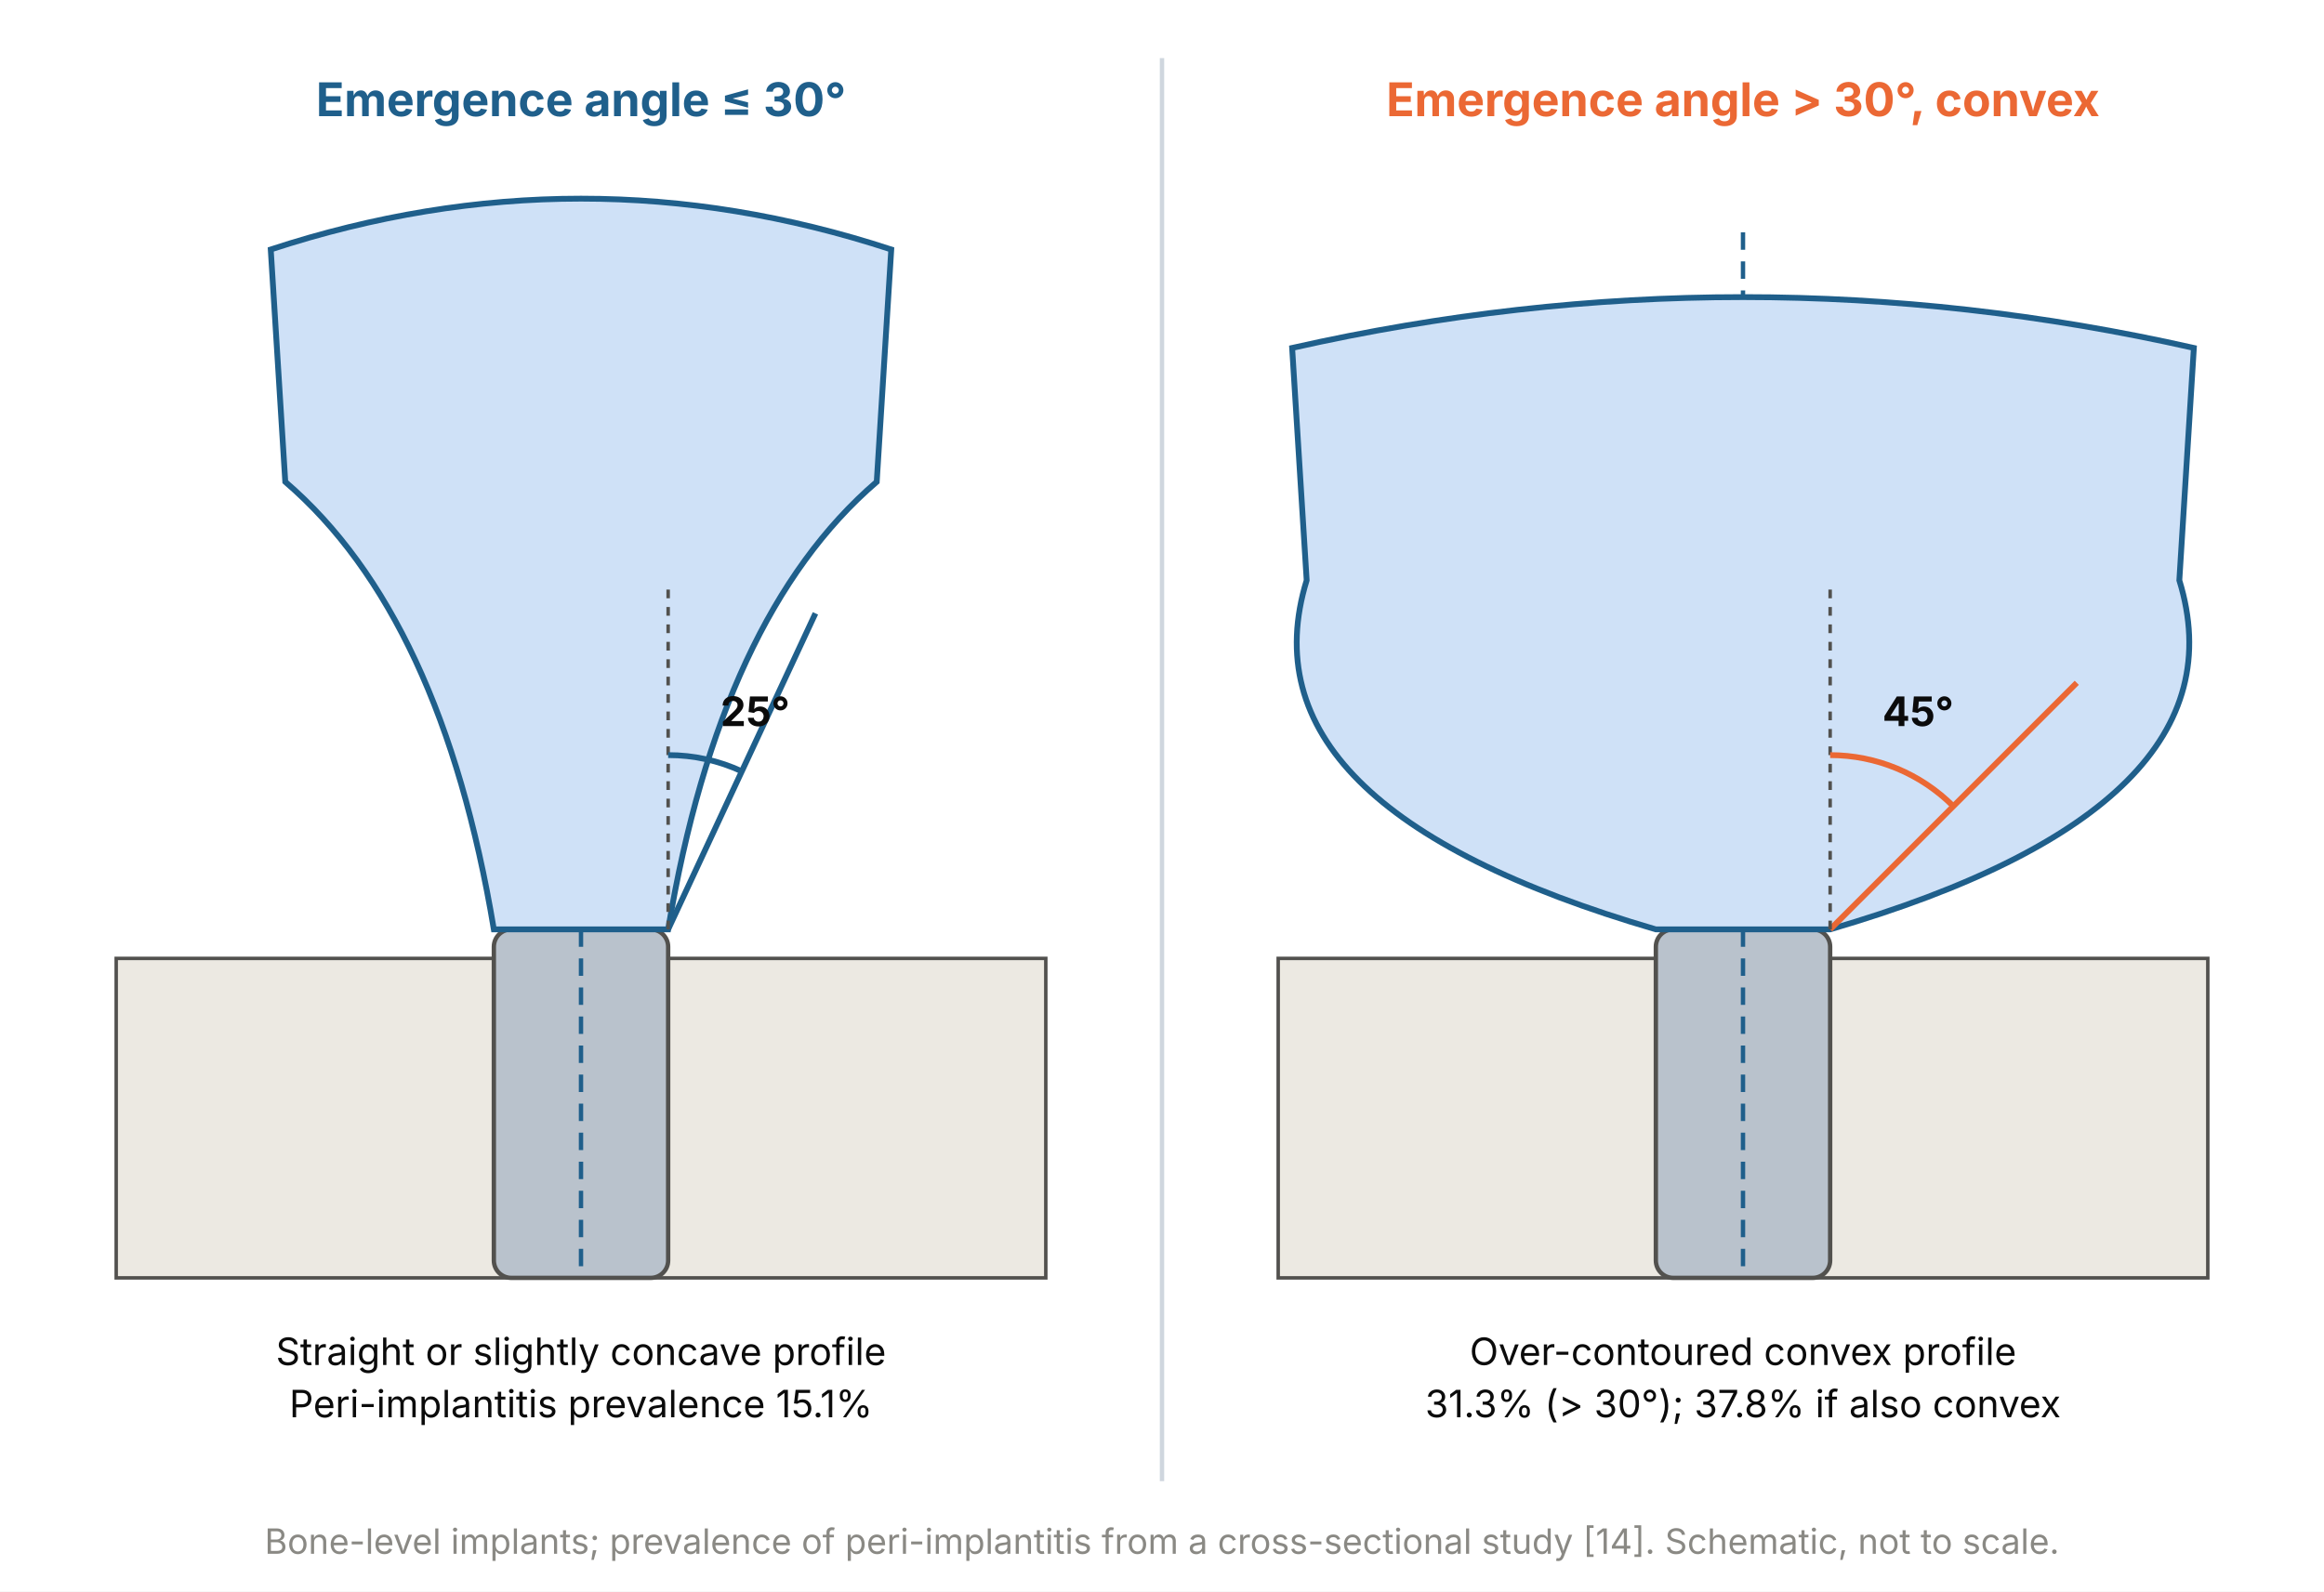
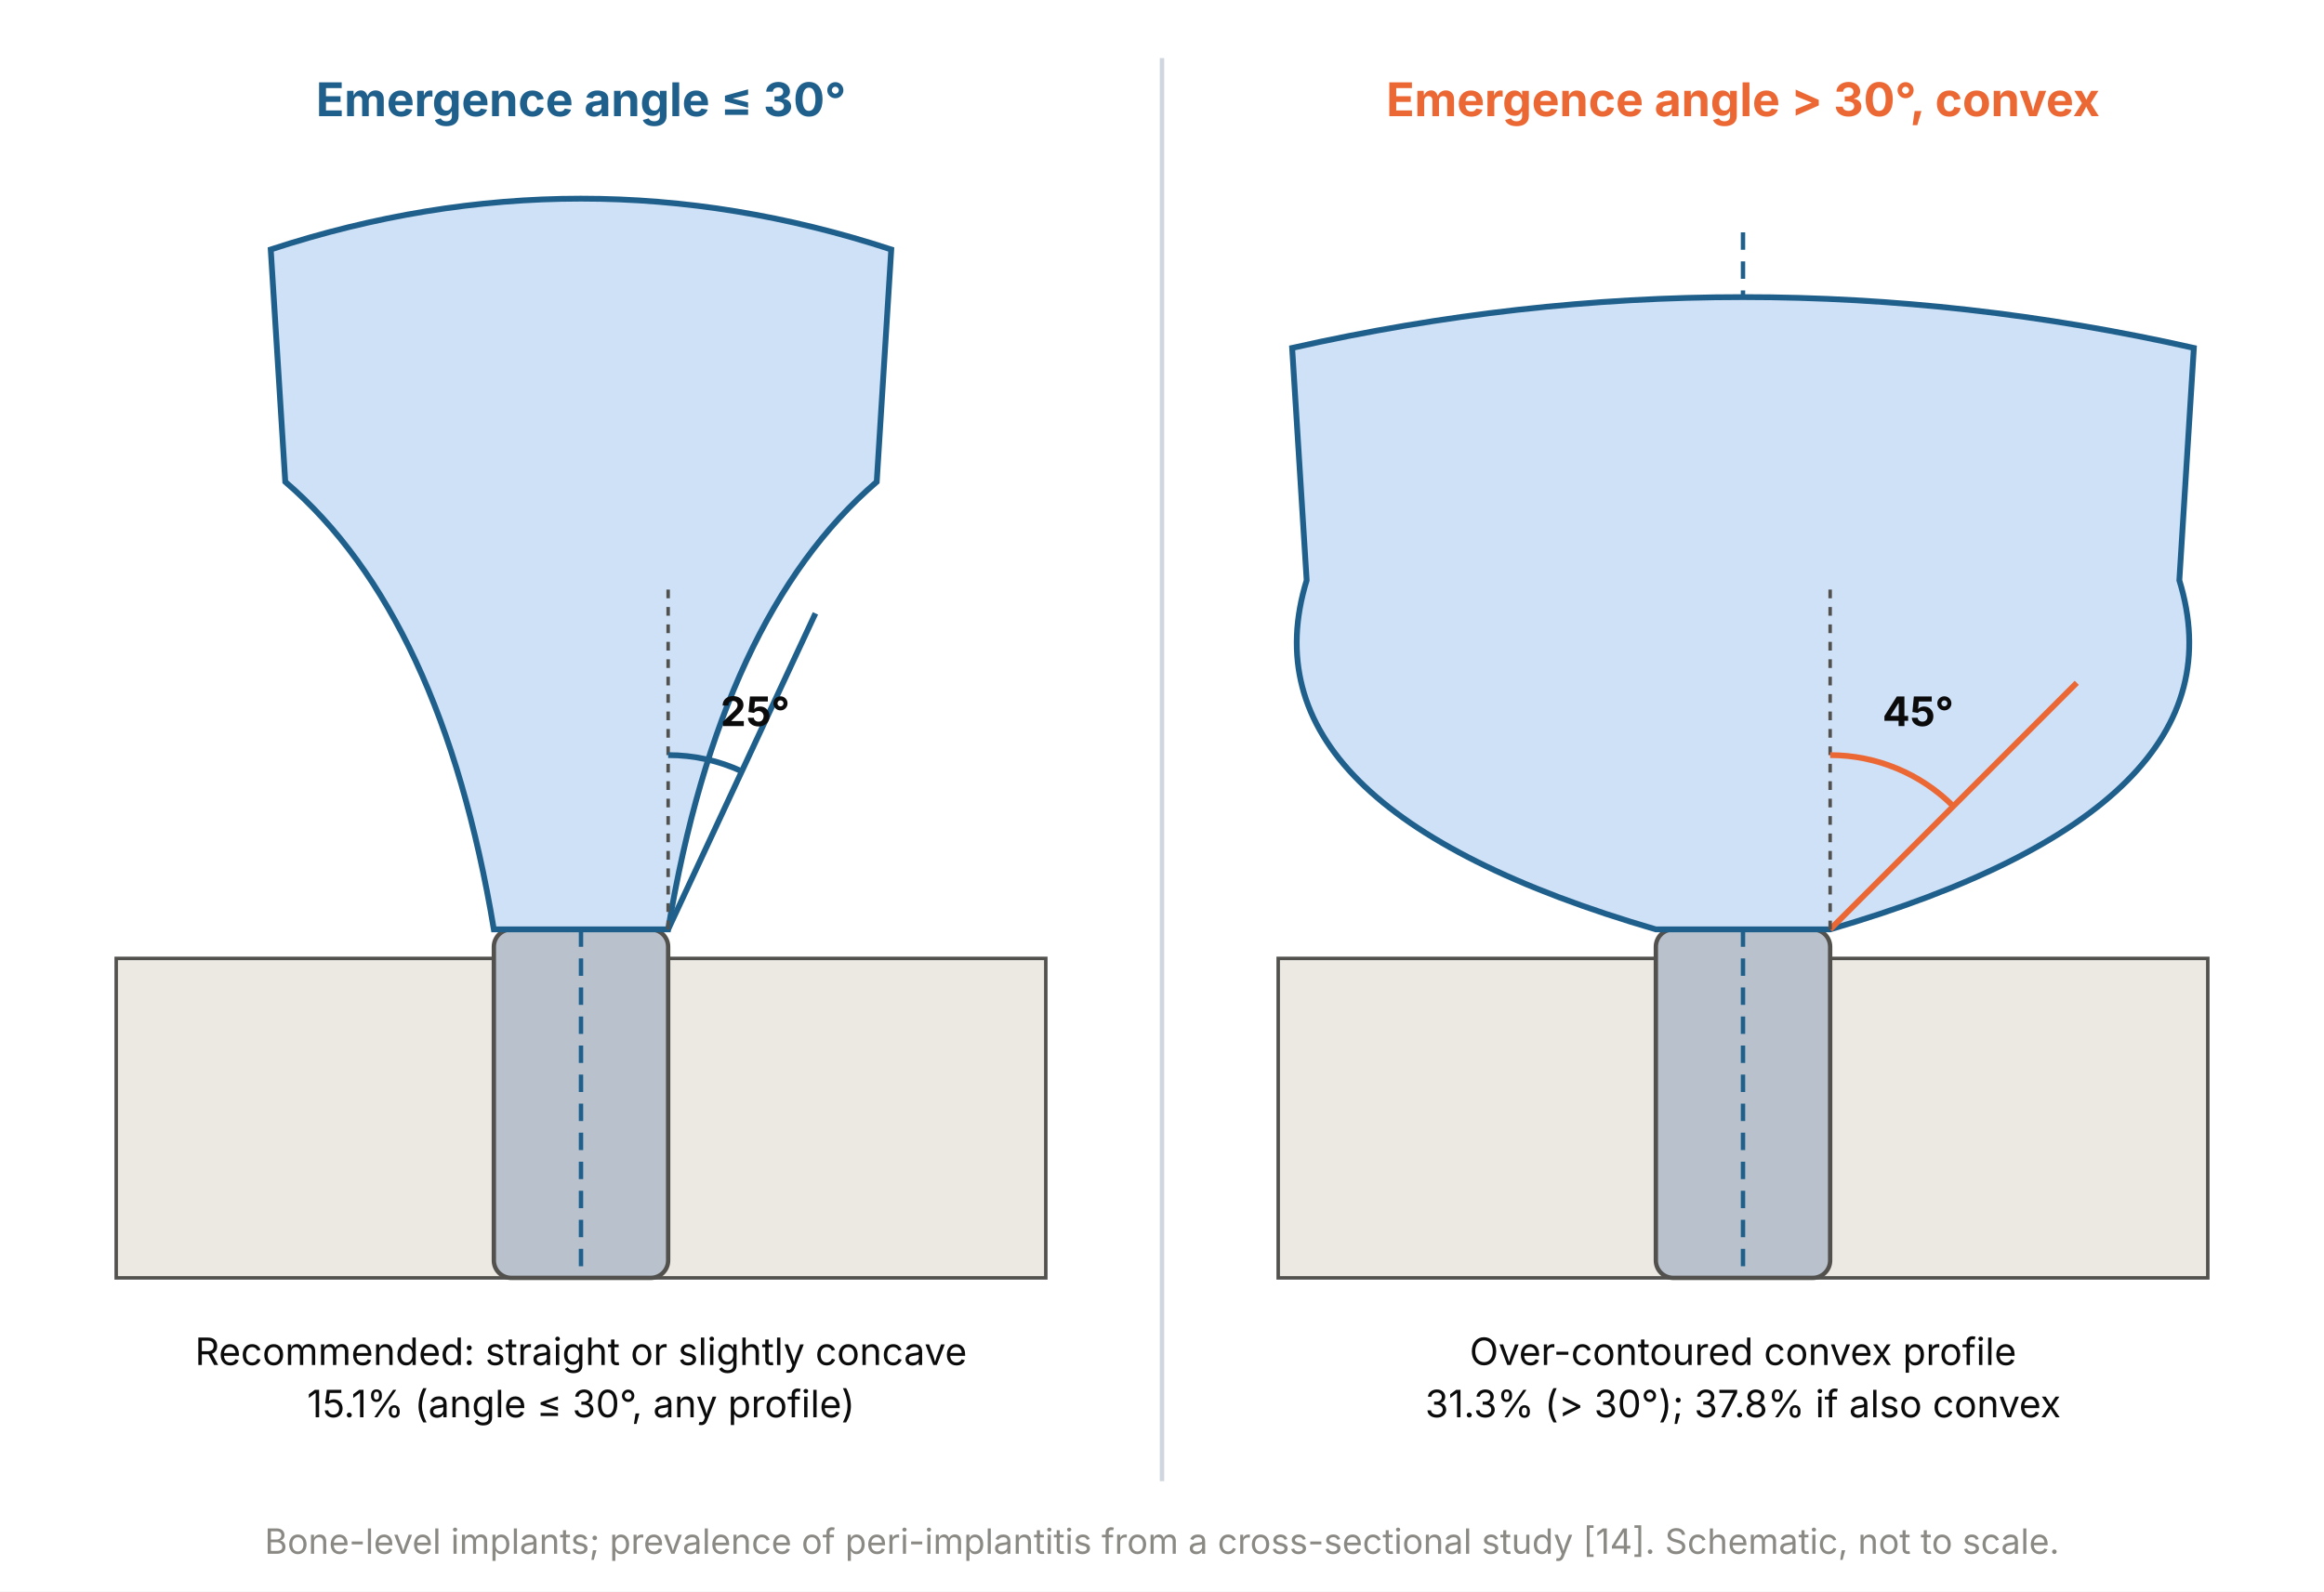
<svg xmlns="http://www.w3.org/2000/svg" viewBox="0 0 800 548" role="img" aria-labelledby="t d" font-family="Inter, Carlito, 'DejaVu Sans', sans-serif">
  <defs>
    <marker id="ar" viewBox="0 0 10 10" refX="9" refY="5" markerWidth="7" markerHeight="7" orient="auto-start-reverse">
      <path d="M0,0 L10,5 L0,10 z" fill="#52514e" />
    </marker>
    <marker id="ara" viewBox="0 0 10 10" refX="9" refY="5" markerWidth="7" markerHeight="7" orient="auto-start-reverse">
      <path d="M0,0 L10,5 L0,10 z" fill="#1f5f8b" />
    </marker>
    <pattern id="hatch" width="6" height="6" patternUnits="userSpaceOnUse" patternTransform="rotate(45)">
      <rect width="6" height="6" fill="#fff1c7" />
      <line x1="0" y1="0" x2="0" y2="6" stroke="#eb6834" stroke-width="2" />
    </pattern>
  </defs>
  <rect width="800" height="548" fill="#ffffff" />
  <rect x="40" y="330" width="320" height="110" fill="#ece9e2" stroke="#52514e" stroke-width="1.2" />
  <rect x="170" y="320" width="60" height="120" rx="6" fill="#b9c2cc" stroke="#52514e" stroke-width="1.5" />
  <line x1="200" y1="80" x2="200" y2="440" stroke="#1f5f8b" stroke-width="1.5" stroke-dasharray="6 4" />
  <path d="M 170 320 Q 152.0 212.1 98.2 165.9 L 93.2 85.9 Q 200 50.9 306.8 85.9 L 301.8 165.9 Q 248.0 212.1 230 320 Z" fill="#cfe1f7" stroke="#1f5f8b" stroke-width="2" />
  <line x1="230" y1="320" x2="280.7" y2="211.2" stroke="#1f5f8b" stroke-width="2" />
  <line x1="230" y1="320" x2="230" y2="200" stroke="#52514e" stroke-width="1.2" stroke-dasharray="3 3" />
  <path d="M 230 260 A 60 60 0 0 1 255.4 265.6" fill="none" stroke="#1f5f8b" stroke-width="2" />
  <text x="248" y="250" font-size="14" fill="#0b0b0b" text-anchor="start" font-weight="700">25°</text>
  <text x="200" y="40" font-size="16" fill="#1f5f8b" text-anchor="middle" font-weight="700">Emergence angle ≤ 30°</text>
-   <text x="200" y="470" font-size="13" fill="#0b0b0b" text-anchor="middle" font-weight="400">Straight or slightly concave profile</text>
-   <text x="200" y="488" font-size="13" fill="#0b0b0b" text-anchor="middle" font-weight="400">Peri-implantitis prevalence 15.1%</text>
+   <text x="200" y="470" font-size="13" fill="#0b0b0b" text-anchor="middle" font-weight="400">Recommended: straight or slightly concave</text>
+   <text x="200" y="488" font-size="13" fill="#0b0b0b" text-anchor="middle" font-weight="400">15.1% (angle ≤ 30°, any profile)</text>
  <line x1="400" y1="20" x2="400" y2="510" stroke="#cfd6de" stroke-width="1.5" />
  <rect x="440" y="330" width="320" height="110" fill="#ece9e2" stroke="#52514e" stroke-width="1.2" />
  <rect x="570" y="320" width="60" height="120" rx="6" fill="#b9c2cc" stroke="#52514e" stroke-width="1.5" />
  <line x1="600" y1="80" x2="600" y2="440" stroke="#1f5f8b" stroke-width="1.5" stroke-dasharray="6 4" />
  <path d="M 570 320 Q 425.8 277.9 449.8 199.8 L 444.8 119.8 Q 600 84.8 755.2 119.8 L 750.2 199.8 Q 774.2 277.9 630 320 Z" fill="#cfe1f7" stroke="#1f5f8b" stroke-width="2" />
  <line x1="630" y1="320" x2="714.9" y2="235.1" stroke="#eb6834" stroke-width="2" />
  <line x1="630" y1="320" x2="630" y2="200" stroke="#52514e" stroke-width="1.2" stroke-dasharray="3 3" />
  <path d="M 630 260 A 60 60 0 0 1 672.4 277.6" fill="none" stroke="#eb6834" stroke-width="2" />
  <text x="648" y="250" font-size="14" fill="#0b0b0b" text-anchor="start" font-weight="700">45°</text>
  <text x="600" y="40" font-size="16" fill="#eb6834" text-anchor="middle" font-weight="700">Emergence angle &gt; 30°, convex</text>
  <text x="600" y="470" font-size="13" fill="#0b0b0b" text-anchor="middle" font-weight="400">Over-contoured convex profile</text>
  <text x="600" y="488" font-size="13" fill="#0b0b0b" text-anchor="middle" font-weight="400">31.3% (&gt; 30°); 37.8% if also convex</text>
  <text x="400" y="535" font-size="12" fill="#8a8984" text-anchor="middle" font-weight="400">Bone-level implants; prevalence of peri-implantitis from a cross-sectional study [14]. Schematic, not to scale.</text>
</svg>
